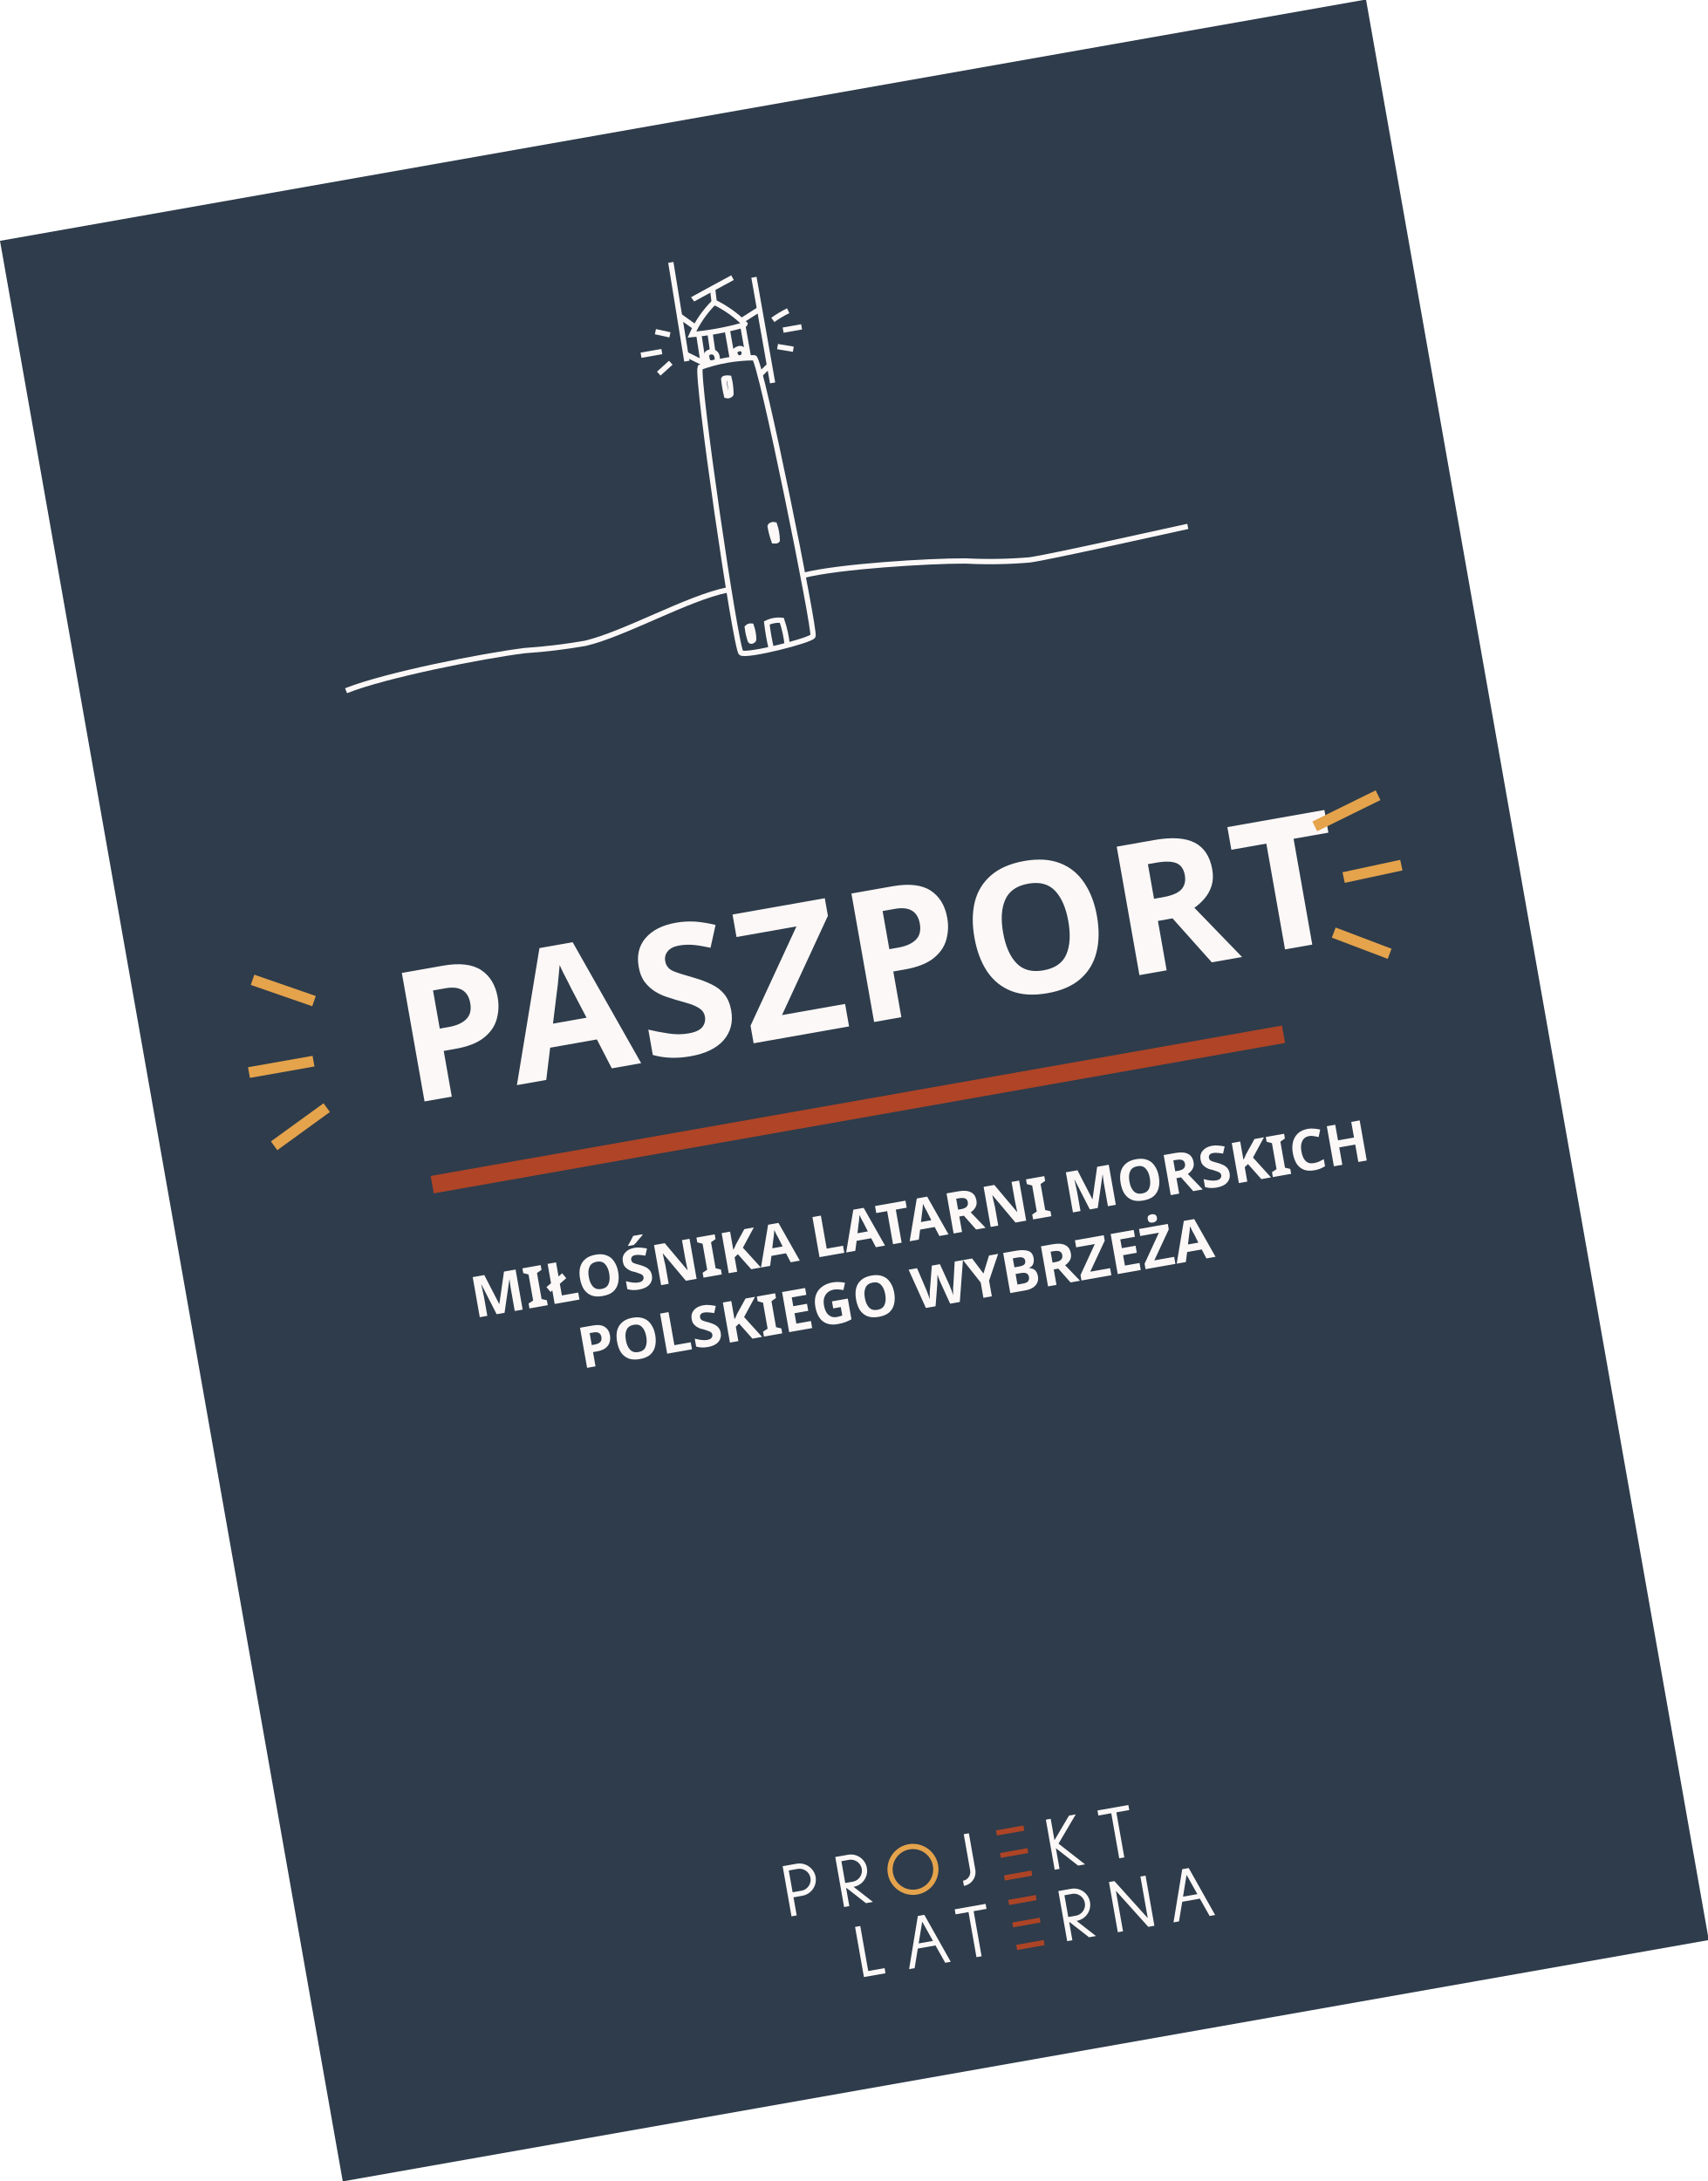
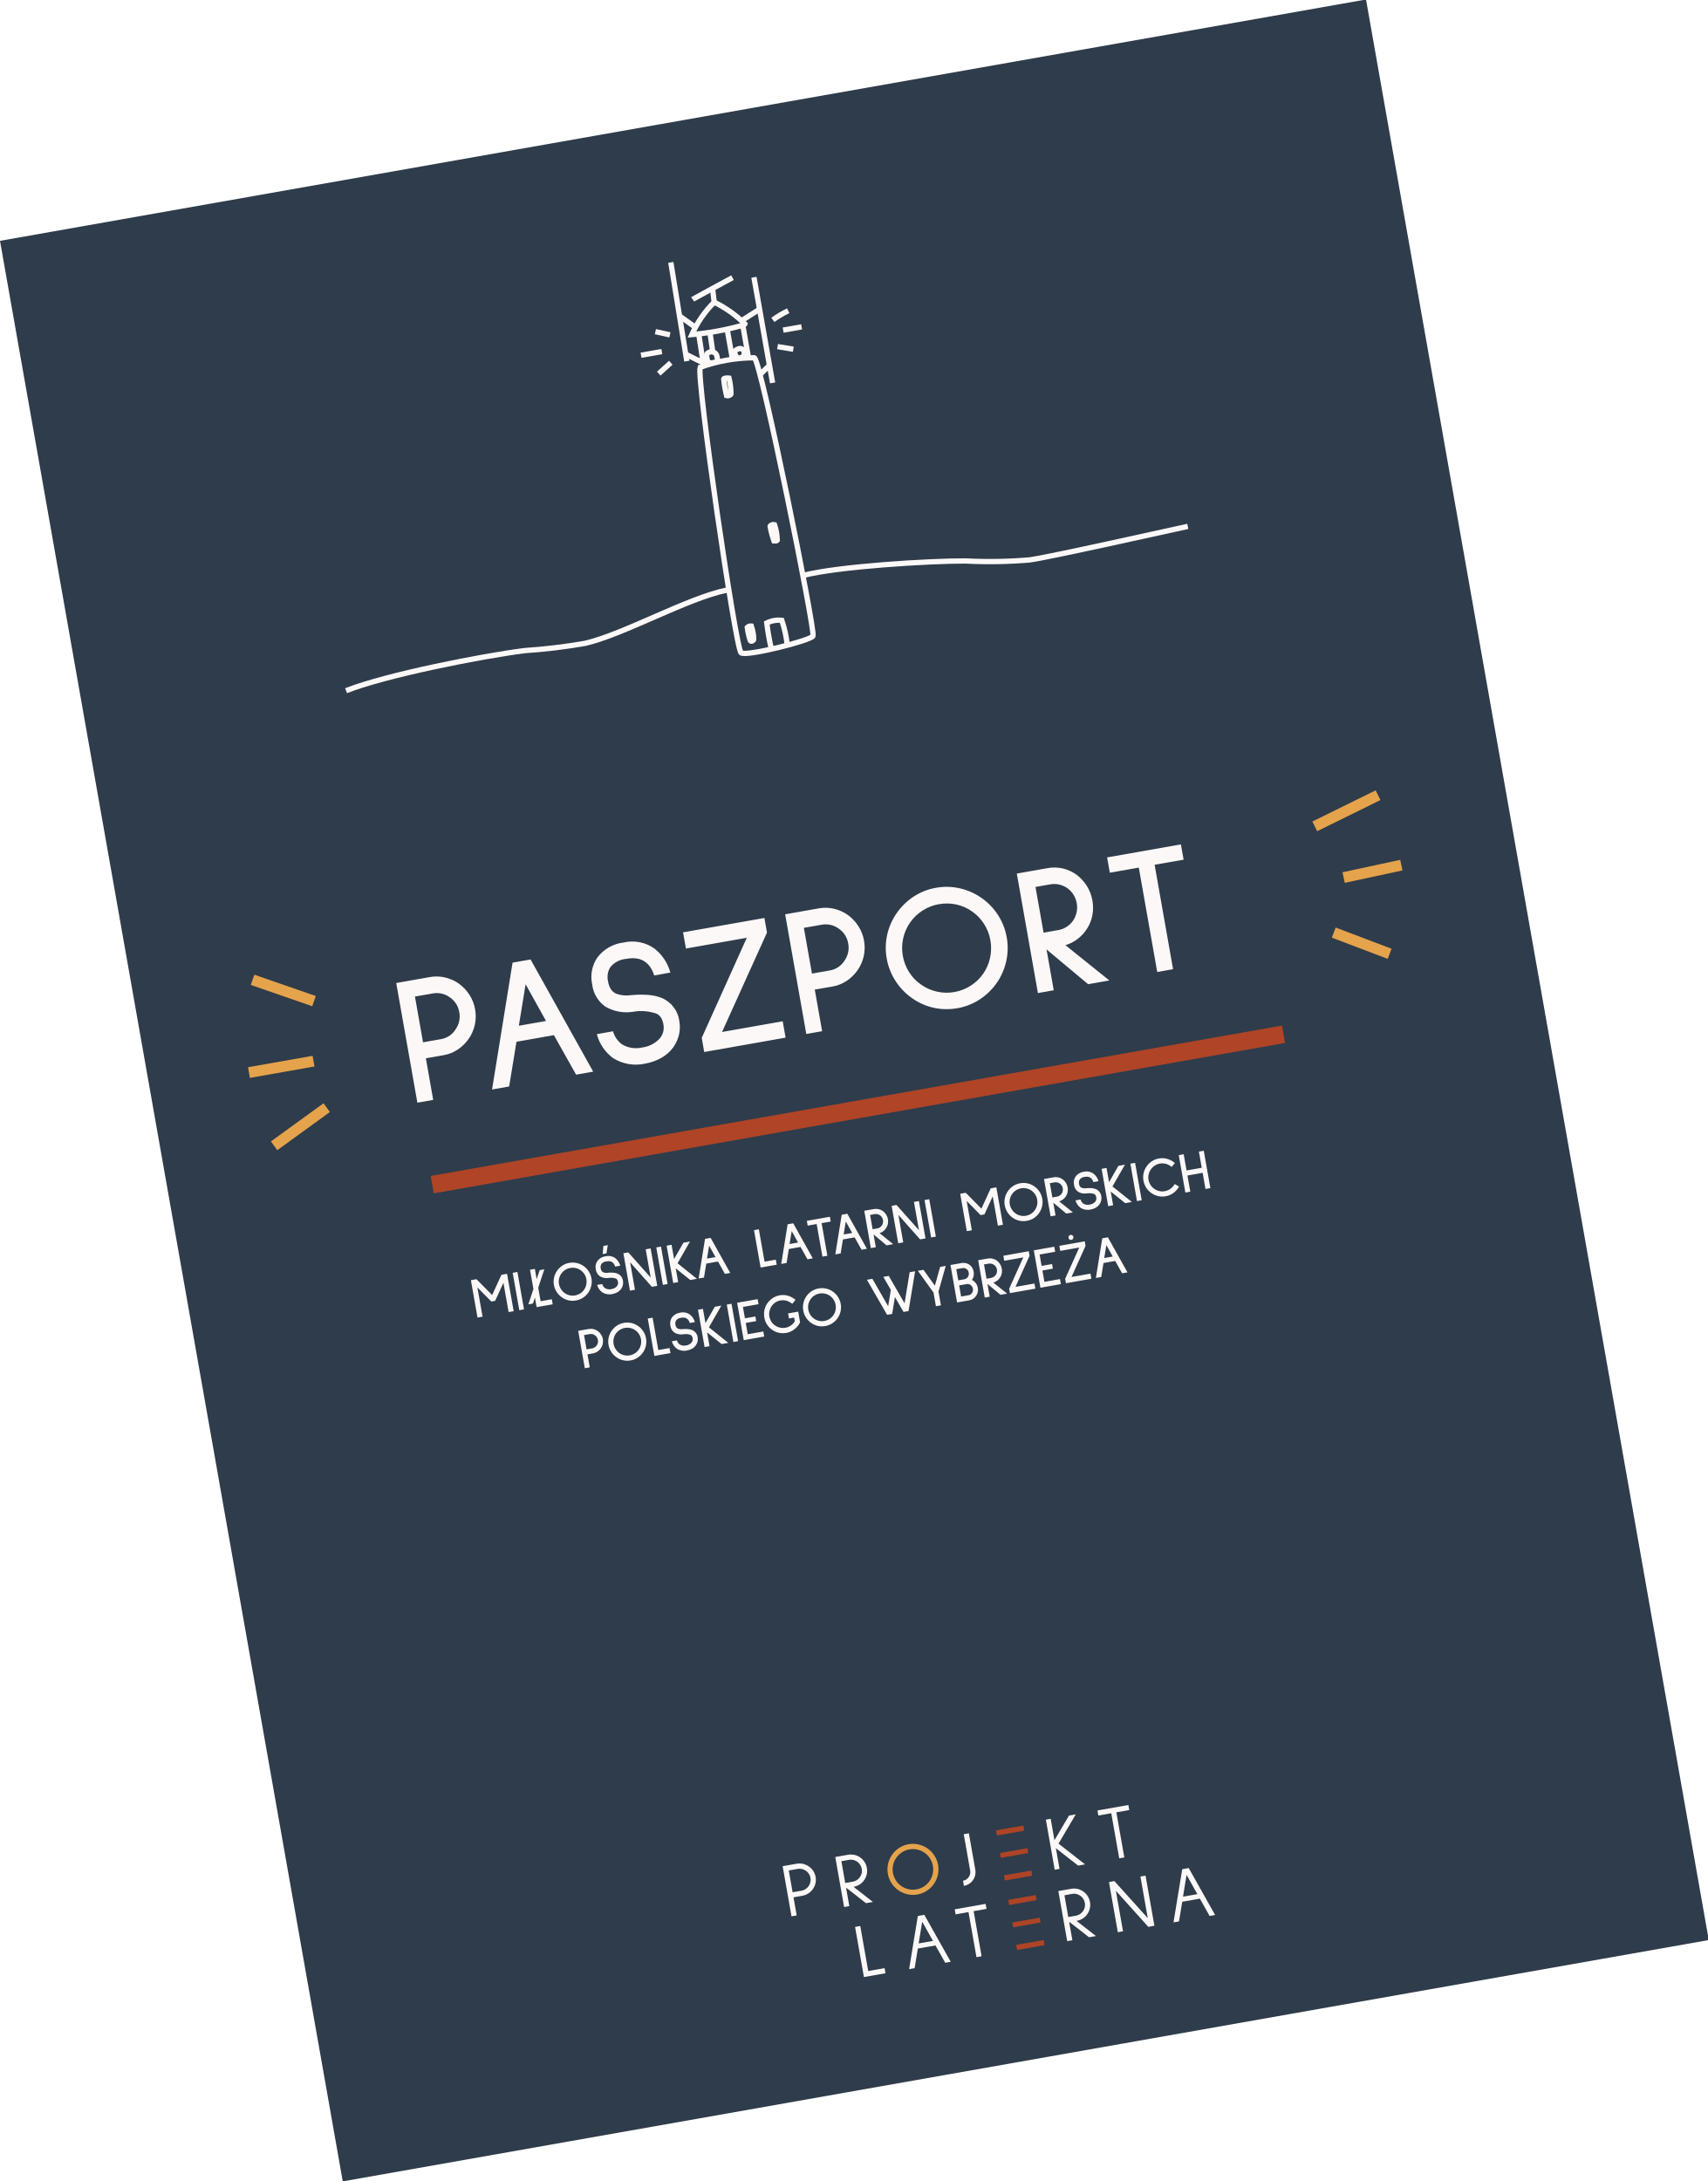
<svg xmlns="http://www.w3.org/2000/svg" width="149.552" height="190.971" viewBox="0 0 149.552 190.971">
-   <g id="Group_422" data-name="Group 422" transform="matrix(0.985, -0.174, 0.174, 0.985, 0, 21.088)">
+   <g id="paszport_glowna" data-name="paszport glowna" transform="matrix(0.985, -0.174, 0.174, 0.985, 0, 21.088)">
    <rect id="Rectangle_79" data-name="Rectangle 79" width="121.442" height="172.503" fill="#2e3c4b" />
    <g id="Group_250" data-name="Group 250" transform="translate(8.798 67.549)">
-       <text id="PASZPORT" transform="translate(13.26 13.104)" fill="#fcf8f7" font-size="16" font-family="SulphurPoint-Bold, Sulphur Point" font-weight="700" letter-spacing="0.025em">
-         <tspan x="0" y="0">PASZPORT</tspan>
-       </text>
-       <text id="MIŁOŚNIKA_LATARNI_MORSKICH_POLSKIEGO_WYBRZEŻA" data-name="MIŁOŚNIKA LATARNI MORSKICH POLSKIEGO WYBRZEŻA" transform="translate(48.549 32.544)" fill="#fcf8f7" font-size="5" font-family="SulphurPoint-Bold, Sulphur Point" font-weight="700">
-         <tspan x="-32.827" y="0">MIŁOŚNIKA LATARNI MORSKICH</tspan>
-         <tspan x="-24.347" y="6">POLSKIEGO WYBRZEŻA</tspan>
-       </text>
+       <path id="Path_2201" data-name="Path 2201" d="M2.208-3.7V0H.8V-10.64H3.792a3.294,3.294,0,0,1,1.3.264,3.446,3.446,0,0,1,1.1.744A3.609,3.609,0,0,1,6.936-8.5,3.431,3.431,0,0,1,7.2-7.168a3.431,3.431,0,0,1-.264,1.336A3.423,3.423,0,0,1,6.192-4.72a3.558,3.558,0,0,1-1.1.752,3.211,3.211,0,0,1-1.3.272Zm0-5.488V-5.12H3.792A1.865,1.865,0,0,0,5.2-5.728a1.96,1.96,0,0,0,.592-1.44A1.941,1.941,0,0,0,5.2-8.592a1.923,1.923,0,0,0-1.408-.592ZM14.912,0,13.6-3.744H10.272L8.96,0H7.44l3.7-10.624h1.6L16.432,0ZM11.936-8.56,10.72-5.088h2.416Zm11.216,1.2a2.467,2.467,0,0,0-.336-1.024,1.75,1.75,0,0,0-.712-.632,2.536,2.536,0,0,0-1.08-.2,2.023,2.023,0,0,0-1.52.464,1.625,1.625,0,0,0-.416,1.2,1.764,1.764,0,0,0,.128.728,1.1,1.1,0,0,0,.384.456,2.677,2.677,0,0,0,1.264.352,8.834,8.834,0,0,1,1.512.248,4.065,4.065,0,0,1,1.08.456,2.527,2.527,0,0,1,1.168,2.3,2.823,2.823,0,0,1-.24,1.152,3.2,3.2,0,0,1-.672.976A3.222,3.222,0,0,1,22.5-.144,4.411,4.411,0,0,1,21.056.1a3.758,3.758,0,0,1-2.7-.96,3.8,3.8,0,0,1-1.04-2.3l.032-.016h1.408a2.093,2.093,0,0,0,.576,1.264,2.38,2.38,0,0,0,1.68.576,2.526,2.526,0,0,0,1.6-.464,1.456,1.456,0,0,0,.592-1.2,1.748,1.748,0,0,0-.088-.584.987.987,0,0,0-.328-.44,4.053,4.053,0,0,0-2.032-.528,3.673,3.673,0,0,1-2.3-.88,2.788,2.788,0,0,1-.784-2.112,3.007,3.007,0,0,1,.848-2.224,3.374,3.374,0,0,1,2.5-.9A3.347,3.347,0,0,1,23.6-9.664a4.01,4.01,0,0,1,.992,2.3Zm3.152,6.1L31.712-9.2H26.3v-1.44h7.232v1.3L28.144-1.456h5.392V0H26.3ZM36.784-3.7V0H35.376V-10.64h2.992a3.294,3.294,0,0,1,1.3.264,3.446,3.446,0,0,1,1.1.744A3.609,3.609,0,0,1,41.512-8.5a3.431,3.431,0,0,1,.264,1.336,3.431,3.431,0,0,1-.264,1.336,3.423,3.423,0,0,1-.744,1.112,3.558,3.558,0,0,1-1.1.752,3.211,3.211,0,0,1-1.3.272Zm0-5.488V-5.12h1.584a1.865,1.865,0,0,0,1.408-.608,1.96,1.96,0,0,0,.592-1.44,1.941,1.941,0,0,0-.592-1.424,1.923,1.923,0,0,0-1.408-.592Zm12,9.264a5.239,5.239,0,0,1-2.056-.408,5.172,5.172,0,0,1-1.7-1.16,5.356,5.356,0,0,1-1.152-1.72,5.267,5.267,0,0,1-.416-2.072,5.239,5.239,0,0,1,.408-2.056,5.352,5.352,0,0,1,1.16-1.72,5.4,5.4,0,0,1,1.7-1.152,5.152,5.152,0,0,1,2.056-.416,5.209,5.209,0,0,1,2.064.416A5.379,5.379,0,0,1,52.56-9.056a5.379,5.379,0,0,1,1.152,1.712,5.209,5.209,0,0,1,.416,2.064,5.267,5.267,0,0,1-.416,2.072,5.356,5.356,0,0,1-1.152,1.72A5.379,5.379,0,0,1,50.848-.336,5.209,5.209,0,0,1,48.784.08Zm0-9.248a3.859,3.859,0,0,0-1.5.3,3.848,3.848,0,0,0-1.256.84,3.849,3.849,0,0,0-.84,1.256,3.859,3.859,0,0,0-.3,1.5,3.926,3.926,0,0,0,.3,1.528A3.855,3.855,0,0,0,46.032-2.5a3.849,3.849,0,0,0,1.256.84,3.859,3.859,0,0,0,1.5.3,3.859,3.859,0,0,0,1.5-.3,3.849,3.849,0,0,0,1.256-.84,3.855,3.855,0,0,0,.832-1.256,3.926,3.926,0,0,0,.3-1.528,3.859,3.859,0,0,0-.3-1.5,3.849,3.849,0,0,0-.84-1.256,3.848,3.848,0,0,0-1.256-.84A3.859,3.859,0,0,0,48.784-9.168ZM62.32,0H60.432L57.376-3.632V0H55.968V-10.624H58.7a3.315,3.315,0,0,1,1.32.264,3.289,3.289,0,0,1,1.08.744,3.634,3.634,0,0,1,.72,1.128,3.525,3.525,0,0,1,.256,1.336,3.542,3.542,0,0,1-.224,1.264,3.336,3.336,0,0,1-.64,1.056,3.489,3.489,0,0,1-.976.76,3.2,3.2,0,0,1-1.168.36ZM57.376-9.184V-5.12H58.7a1.906,1.906,0,0,0,.768-.16,2.052,2.052,0,0,0,.64-.432,2.133,2.133,0,0,0,.424-.656,2.033,2.033,0,0,0,.152-.784,2.06,2.06,0,0,0-.576-1.44,2.052,2.052,0,0,0-.64-.432,1.906,1.906,0,0,0-.768-.16Zm10.608-.1V0H66.576V-9.28H64v-1.36h6.56v1.36Z" transform="translate(13.26 13.104)" fill="#fcf8f7" />
+       <path id="Path_2200" data-name="Path 2200" d="M-29.812,0V-2.605l-.99,1.43h-.34l-.985-1.43V0h-.45V-3.325h.495l1.11,1.605,1.11-1.605h.5V0Zm.95,0V-3.325h.42V0Zm2.97-.45V0h-1.43V-.85l-.26.485h-.41l.67-1.245V-3.325h.43v.915l.4-.735h.41l-.805,1.495v1.2Zm2.065.475A1.637,1.637,0,0,1-24.47-.1,1.616,1.616,0,0,1-25-.465,1.674,1.674,0,0,1-25.362-1a1.646,1.646,0,0,1-.13-.648,1.637,1.637,0,0,1,.127-.642A1.672,1.672,0,0,1-25-2.83a1.689,1.689,0,0,1,.532-.36,1.61,1.61,0,0,1,.642-.13,1.628,1.628,0,0,1,.645.13,1.681,1.681,0,0,1,.535.36,1.681,1.681,0,0,1,.36.535,1.628,1.628,0,0,1,.13.645,1.646,1.646,0,0,1-.13.648,1.674,1.674,0,0,1-.36.537,1.681,1.681,0,0,1-.535.36A1.628,1.628,0,0,1-23.827.025Zm0-2.89a1.206,1.206,0,0,0-.467.092,1.2,1.2,0,0,0-.393.263,1.2,1.2,0,0,0-.262.392,1.206,1.206,0,0,0-.093.467,1.227,1.227,0,0,0,.1.478,1.2,1.2,0,0,0,.26.392,1.2,1.2,0,0,0,.393.263,1.206,1.206,0,0,0,.467.092,1.206,1.206,0,0,0,.468-.092,1.2,1.2,0,0,0,.392-.263,1.2,1.2,0,0,0,.26-.392,1.227,1.227,0,0,0,.095-.478,1.206,1.206,0,0,0-.092-.467,1.2,1.2,0,0,0-.263-.392,1.2,1.2,0,0,0-.392-.263A1.206,1.206,0,0,0-23.827-2.865Zm3.895.565a.771.771,0,0,0-.1-.32.547.547,0,0,0-.222-.2A.792.792,0,0,0-20.6-2.88a.632.632,0,0,0-.475.145.508.508,0,0,0-.13.375.551.551,0,0,0,.04.228.343.343,0,0,0,.12.142.837.837,0,0,0,.395.11,2.76,2.76,0,0,1,.472.077,1.27,1.27,0,0,1,.337.143.79.79,0,0,1,.365.72.882.882,0,0,1-.075.36,1,1,0,0,1-.21.3,1.007,1.007,0,0,1-.378.23,1.378,1.378,0,0,1-.453.075,1.174,1.174,0,0,1-.845-.3,1.187,1.187,0,0,1-.325-.72l.01,0h.44a.654.654,0,0,0,.18.4.744.744,0,0,0,.525.18.789.789,0,0,0,.5-.145.455.455,0,0,0,.185-.375.546.546,0,0,0-.028-.183.309.309,0,0,0-.1-.138,1.266,1.266,0,0,0-.635-.165A1.148,1.148,0,0,1-21.4-1.7a.871.871,0,0,1-.245-.66.94.94,0,0,1,.265-.695,1.054,1.054,0,0,1,.78-.28,1.046,1.046,0,0,1,.81.315,1.253,1.253,0,0,1,.31.72Zm-.55-1.27h-.335l.185-.69h.39ZM-17.077,0l-1.5-2.44V0h-.445V-3.325h.435l1.55,2.51v-2.51h.44V0Zm.98,0V-3.325h.42V0Zm2.435,0-1.075-1.225V0h-.44V-3.32h.44v1.265l1.055-1.265h.58l-1.4,1.685L-13.067,0Zm3.08,0-.41-1.17h-1.04L-12.443,0h-.475l1.155-3.32h.5L-10.108,0Zm-.93-2.675-.38,1.085h.755ZM-7.407,0V-3.325h.43V-.45h1V0Zm4.165,0-.41-1.17h-1.04L-5.1,0h-.475l1.155-3.32h.5L-2.768,0Zm-.93-2.675-.38,1.085H-3.8Zm2.7-.225V0h-.44V-2.9h-.8v-.425h2.05V-2.9ZM1.568,0l-.41-1.17H.118L-.292,0H-.767L.388-3.32h.5L2.043,0ZM.638-2.675.258-1.59h.755ZM4.378,0h-.59L2.833-1.135V0h-.44V-3.32h.855a1.036,1.036,0,0,1,.412.082A1.028,1.028,0,0,1,4-3.005a1.136,1.136,0,0,1,.225.353,1.1,1.1,0,0,1,.08.418,1.107,1.107,0,0,1-.07.395,1.042,1.042,0,0,1-.2.33,1.09,1.09,0,0,1-.3.237,1,1,0,0,1-.365.113ZM2.833-2.87V-1.6h.415a.6.6,0,0,0,.24-.05.641.641,0,0,0,.2-.135A.667.667,0,0,0,3.82-1.99a.635.635,0,0,0,.047-.245.644.644,0,0,0-.18-.45.641.641,0,0,0-.2-.135.6.6,0,0,0-.24-.05ZM6.772,0l-1.5-2.44V0H4.827V-3.325h.435l1.55,2.51v-2.51h.44V0Zm.98,0V-3.325h.42V0Zm5.935,0V-2.605l-.99,1.43h-.34l-.985-1.43V0h-.45V-3.325h.495l1.11,1.605,1.11-1.605h.5V0Zm2.565.025A1.637,1.637,0,0,1,15.61-.1a1.616,1.616,0,0,1-.533-.362A1.674,1.674,0,0,1,14.718-1a1.646,1.646,0,0,1-.13-.648,1.637,1.637,0,0,1,.128-.642,1.672,1.672,0,0,1,.362-.537,1.689,1.689,0,0,1,.533-.36,1.61,1.61,0,0,1,.642-.13,1.628,1.628,0,0,1,.645.13,1.681,1.681,0,0,1,.535.36,1.681,1.681,0,0,1,.36.535,1.628,1.628,0,0,1,.13.645,1.646,1.646,0,0,1-.13.648,1.674,1.674,0,0,1-.36.537A1.681,1.681,0,0,1,16.9-.1,1.628,1.628,0,0,1,16.253.025Zm0-2.89a1.206,1.206,0,0,0-.467.092,1.2,1.2,0,0,0-.392.263,1.2,1.2,0,0,0-.262.392,1.206,1.206,0,0,0-.093.467,1.227,1.227,0,0,0,.1.478,1.2,1.2,0,0,0,.26.392,1.2,1.2,0,0,0,.392.263,1.206,1.206,0,0,0,.467.092,1.206,1.206,0,0,0,.468-.092,1.2,1.2,0,0,0,.392-.263,1.2,1.2,0,0,0,.26-.392,1.227,1.227,0,0,0,.095-.478,1.206,1.206,0,0,0-.093-.467,1.2,1.2,0,0,0-.262-.392,1.2,1.2,0,0,0-.392-.263A1.206,1.206,0,0,0,16.253-2.865ZM20.358,0h-.59l-.955-1.135V0h-.44V-3.32h.855a1.036,1.036,0,0,1,.413.082,1.028,1.028,0,0,1,.337.232,1.136,1.136,0,0,1,.225.353,1.1,1.1,0,0,1,.08.418,1.107,1.107,0,0,1-.07.395,1.042,1.042,0,0,1-.2.33,1.09,1.09,0,0,1-.305.237,1,1,0,0,1-.365.113ZM18.813-2.87V-1.6h.415a.6.6,0,0,0,.24-.05.641.641,0,0,0,.2-.135A.667.667,0,0,0,19.8-1.99a.635.635,0,0,0,.048-.245.644.644,0,0,0-.18-.45.641.641,0,0,0-.2-.135.6.6,0,0,0-.24-.05Zm3.77.57a.771.771,0,0,0-.1-.32.547.547,0,0,0-.222-.2.792.792,0,0,0-.337-.062.632.632,0,0,0-.475.145.508.508,0,0,0-.13.375.551.551,0,0,0,.04.228.343.343,0,0,0,.12.142.837.837,0,0,0,.395.11,2.76,2.76,0,0,1,.472.077,1.27,1.27,0,0,1,.337.143.79.79,0,0,1,.365.72.882.882,0,0,1-.075.36,1,1,0,0,1-.21.3,1.007,1.007,0,0,1-.378.23,1.378,1.378,0,0,1-.453.075,1.174,1.174,0,0,1-.845-.3,1.187,1.187,0,0,1-.325-.72l.01,0h.44a.654.654,0,0,0,.18.4.744.744,0,0,0,.525.18.789.789,0,0,0,.5-.145A.455.455,0,0,0,22.6-.94a.546.546,0,0,0-.028-.183.309.309,0,0,0-.1-.138,1.266,1.266,0,0,0-.635-.165,1.148,1.148,0,0,1-.72-.275.871.871,0,0,1-.245-.66.94.94,0,0,1,.265-.695,1.054,1.054,0,0,1,.78-.28,1.046,1.046,0,0,1,.81.315,1.253,1.253,0,0,1,.31.72ZM25.007,0,23.933-1.225V0h-.44V-3.32h.44v1.265L24.988-3.32h.58L24.163-1.635,25.6,0Zm1.045,0V-3.325h.42V0Zm2.54.02a1.628,1.628,0,0,1-.645-.13,1.642,1.642,0,0,1-.535-.365,1.681,1.681,0,0,1-.36-.535,1.64,1.64,0,0,1-.13-.65,1.668,1.668,0,0,1,.127-.65,1.665,1.665,0,0,1,.363-.54,1.681,1.681,0,0,1,.535-.36,1.628,1.628,0,0,1,.645-.13,1.627,1.627,0,0,1,.71.16,1.794,1.794,0,0,1,.6.475l-.34.29a1.249,1.249,0,0,0-.97-.47,1.178,1.178,0,0,0-.468.1,1.237,1.237,0,0,0-.392.265,1.237,1.237,0,0,0-.265.393,1.191,1.191,0,0,0-.1.472,1.191,1.191,0,0,0,.1.472,1.237,1.237,0,0,0,.265.393,1.237,1.237,0,0,0,.392.265,1.178,1.178,0,0,0,.468.095,1.249,1.249,0,0,0,.97-.47l.34.29a1.853,1.853,0,0,1-.6.475A1.611,1.611,0,0,1,28.593.02ZM32.143,0V-1.435h-1.35V0h-.44V-3.325h.44v1.44h1.35v-1.44h.435V0Zm-55.8,4.845V6h-.44V2.675h.935a1.029,1.029,0,0,1,.405.082,1.077,1.077,0,0,1,.345.233,1.128,1.128,0,0,1,.233.353,1.072,1.072,0,0,1,.083.417,1.072,1.072,0,0,1-.083.417,1.07,1.07,0,0,1-.233.348,1.112,1.112,0,0,1-.345.235,1,1,0,0,1-.405.085Zm0-1.715V4.4h.495a.583.583,0,0,0,.44-.19.613.613,0,0,0,.185-.45.607.607,0,0,0-.185-.445.6.6,0,0,0-.44-.185Zm3.625,2.895a1.637,1.637,0,0,1-.642-.128,1.616,1.616,0,0,1-.532-.363A1.674,1.674,0,0,1-21.567,5a1.646,1.646,0,0,1-.13-.648,1.637,1.637,0,0,1,.127-.642,1.672,1.672,0,0,1,.363-.537,1.689,1.689,0,0,1,.532-.36,1.61,1.61,0,0,1,.642-.13,1.628,1.628,0,0,1,.645.13,1.681,1.681,0,0,1,.535.36,1.681,1.681,0,0,1,.36.535,1.628,1.628,0,0,1,.13.645,1.646,1.646,0,0,1-.13.648,1.674,1.674,0,0,1-.36.537,1.681,1.681,0,0,1-.535.36A1.628,1.628,0,0,1-20.032,6.025Zm0-2.89a1.206,1.206,0,0,0-.468.092,1.2,1.2,0,0,0-.392.263,1.2,1.2,0,0,0-.262.392,1.206,1.206,0,0,0-.093.467,1.227,1.227,0,0,0,.1.477,1.2,1.2,0,0,0,.26.392,1.2,1.2,0,0,0,.392.263,1.206,1.206,0,0,0,.468.092,1.206,1.206,0,0,0,.468-.092,1.2,1.2,0,0,0,.392-.263,1.2,1.2,0,0,0,.26-.392,1.227,1.227,0,0,0,.095-.477,1.206,1.206,0,0,0-.093-.467,1.2,1.2,0,0,0-.262-.392,1.2,1.2,0,0,0-.392-.263A1.206,1.206,0,0,0-20.032,3.135ZM-17.913,6V2.675h.43V5.55h1V6Zm3.555-2.3a.771.771,0,0,0-.1-.32.547.547,0,0,0-.222-.2.792.792,0,0,0-.337-.062.632.632,0,0,0-.475.145.508.508,0,0,0-.13.375.551.551,0,0,0,.04.228.343.343,0,0,0,.12.143.837.837,0,0,0,.395.11A2.76,2.76,0,0,1-14.6,4.2a1.27,1.27,0,0,1,.337.142.79.79,0,0,1,.365.72.882.882,0,0,1-.075.36,1,1,0,0,1-.21.3,1.007,1.007,0,0,1-.377.23,1.378,1.378,0,0,1-.453.075,1.174,1.174,0,0,1-.845-.3,1.187,1.187,0,0,1-.325-.72l.01-.005h.44a.654.654,0,0,0,.18.395.744.744,0,0,0,.525.18.789.789,0,0,0,.5-.145.455.455,0,0,0,.185-.375.546.546,0,0,0-.028-.182.309.309,0,0,0-.1-.138,1.266,1.266,0,0,0-.635-.165,1.148,1.148,0,0,1-.72-.275.871.871,0,0,1-.245-.66.94.94,0,0,1,.265-.695,1.054,1.054,0,0,1,.78-.28,1.046,1.046,0,0,1,.81.315,1.253,1.253,0,0,1,.31.72ZM-11.933,6l-1.075-1.225V6h-.44V2.68h.44V3.945l1.055-1.265h.58l-1.4,1.685L-11.337,6Zm1.045,0V2.675h.42V6Zm.92,0V2.675h1.82v.45H-9.532v1.01h.93v.41h-.93V5.55h1.385V6Zm4.785-.32a1.749,1.749,0,0,1-.23.145,1.621,1.621,0,0,1-.775.2,1.6,1.6,0,0,1-.49-.075,1.569,1.569,0,0,1-.565-.3,1.673,1.673,0,0,1-.415-.51,1.559,1.559,0,0,1-.19-.765,1.512,1.512,0,0,1,.01-.2A1.7,1.7,0,0,1-7.7,3.648,1.583,1.583,0,0,1-7.4,3.21a1.722,1.722,0,0,1,.412-.32,1.633,1.633,0,0,1,.5-.18,1.577,1.577,0,0,1,.31-.03,1.593,1.593,0,0,1,.79.21,2.028,2.028,0,0,1,.5.425l-.345.29a1.5,1.5,0,0,0-.515-.385A1.279,1.279,0,0,0-6.2,3.135a1.182,1.182,0,0,0-.56.14,1.181,1.181,0,0,0-.51.54,1.143,1.143,0,0,0-.13.535,1.177,1.177,0,0,0,.045.32,1.128,1.128,0,0,0,.43.645,1.187,1.187,0,0,0,.345.185,1.2,1.2,0,0,0,.39.065,1.171,1.171,0,0,0,.5-.108,1.3,1.3,0,0,0,.412-.3V4.82h-.46V4.37h.9v.95A1.55,1.55,0,0,1-5.183,5.68Zm2.46.345A1.637,1.637,0,0,1-3.365,5.9,1.616,1.616,0,0,1-3.9,5.535,1.674,1.674,0,0,1-4.257,5a1.646,1.646,0,0,1-.13-.648,1.637,1.637,0,0,1,.128-.642A1.672,1.672,0,0,1-3.9,3.17a1.689,1.689,0,0,1,.532-.36,1.61,1.61,0,0,1,.643-.13,1.628,1.628,0,0,1,.645.13,1.681,1.681,0,0,1,.535.36,1.681,1.681,0,0,1,.36.535,1.628,1.628,0,0,1,.13.645A1.646,1.646,0,0,1-1.182,5a1.674,1.674,0,0,1-.36.537,1.681,1.681,0,0,1-.535.36A1.628,1.628,0,0,1-2.722,6.025Zm0-2.89a1.206,1.206,0,0,0-.467.092,1.2,1.2,0,0,0-.392.263,1.2,1.2,0,0,0-.263.392,1.206,1.206,0,0,0-.092.467,1.227,1.227,0,0,0,.095.477,1.2,1.2,0,0,0,.26.392,1.2,1.2,0,0,0,.392.263,1.206,1.206,0,0,0,.467.092,1.206,1.206,0,0,0,.467-.092,1.2,1.2,0,0,0,.393-.263,1.2,1.2,0,0,0,.26-.392,1.227,1.227,0,0,0,.095-.477A1.206,1.206,0,0,0-1.6,3.882a1.2,1.2,0,0,0-.263-.392,1.2,1.2,0,0,0-.393-.263A1.206,1.206,0,0,0-2.722,3.135ZM4.683,6H4.238L3.723,4.585,3.228,6h-.45L1.573,2.67h.485L3,5.275l.48-1.365-.45-1.24h.485l.44,1.22.505,1.385.91-2.605h.485Zm2.88-1.225V6H7.117V4.785L6.1,2.675H6.6l.74,1.54.74-1.54h.5ZM9.973,2.67a.975.975,0,0,1,.49.13.853.853,0,0,1,.323.335.99.99,0,0,1,.112.475.939.939,0,0,1-.073.367,1.044,1.044,0,0,1-.2.307.962.962,0,0,1,.283.335.95.95,0,0,1,.1.44.919.919,0,0,1-.125.47.956.956,0,0,1-.335.342A.879.879,0,0,1,10.088,6H9V2.67Zm-.535.45v.99h.535a.461.461,0,0,0,.345-.145.492.492,0,0,0,.14-.355.479.479,0,0,0-.137-.35.467.467,0,0,0-.347-.14Zm0,1.44v.99h.65a.465.465,0,0,0,.345-.143.477.477,0,0,0,.14-.347.492.492,0,0,0-.14-.355.461.461,0,0,0-.345-.145ZM13.448,6h-.59L11.9,4.865V6h-.44V2.68h.855a1.03,1.03,0,0,1,.75.315,1.136,1.136,0,0,1,.225.353,1.139,1.139,0,0,1,.01.812,1.042,1.042,0,0,1-.2.33,1.09,1.09,0,0,1-.305.238,1,1,0,0,1-.365.113ZM11.9,3.13V4.4h.415a.6.6,0,0,0,.24-.05.641.641,0,0,0,.2-.135.667.667,0,0,0,.132-.2.635.635,0,0,0,.048-.245.621.621,0,0,0-.38-.585.6.6,0,0,0-.24-.05Zm1.8,2.475,1.69-2.48H13.7v-.45h2.26v.4L14.273,5.545h1.685V6H13.7ZM16.408,6V2.675h1.82v.45H16.843v1.01h.93v.41h-.93V5.55h1.385V6Zm2.27-.395,1.69-2.48h-1.69v-.45h2.26v.4L19.253,5.545h1.685V6h-2.26Zm1.13-3.26a.214.214,0,0,1-.22-.22.216.216,0,0,1,.063-.155.209.209,0,0,1,.157-.065.222.222,0,0,1,.22.22.209.209,0,0,1-.065.158A.216.216,0,0,1,19.808,2.345ZM23.673,6l-.41-1.17h-1.04L21.813,6h-.475l1.155-3.32h.5L24.148,6Zm-.93-2.675-.38,1.085h.755Z" transform="translate(48.549 32.544)" fill="#fcf8f7" />
      <g id="Group_249" data-name="Group 249">
        <line id="Line_944" data-name="Line 944" y1="1.722" x2="5.931" transform="translate(95.635 1.227)" fill="none" stroke="#e5a34c" stroke-miterlimit="10" stroke-width="0.948" />
        <line id="Line_945" data-name="Line 945" y1="0.191" x2="5.166" transform="translate(97.344 7.61)" fill="none" stroke="#e5a34c" stroke-miterlimit="10" stroke-width="0.948" />
        <line id="Line_946" data-name="Line 946" x2="4.496" y2="2.679" transform="translate(95.653 12.396)" fill="none" stroke="#e5a34c" stroke-miterlimit="10" stroke-width="0.948" />
        <line id="Line_947" data-name="Line 947" x1="4.975" y1="2.774" transform="translate(1.722)" fill="none" stroke="#e5a34c" stroke-miterlimit="10" stroke-width="0.948" />
        <line id="Line_948" data-name="Line 948" x1="5.74" transform="translate(0 7.941)" fill="none" stroke="#e5a34c" stroke-miterlimit="10" stroke-width="0.948" />
        <line id="Line_949" data-name="Line 949" x1="5.118" y2="2.487" transform="translate(1.052 12.15)" fill="none" stroke="#e5a34c" stroke-miterlimit="10" stroke-width="0.948" />
      </g>
      <path id="Path_1842" data-name="Path 1842" d="M122.7,180.6H47.015v-1.548H122.7Z" transform="translate(-32.924 -159.431)" fill="#af4427" />
    </g>
    <g id="Group_253" data-name="Group 253" transform="translate(42.723 152.023)">
      <g id="Group_251" data-name="Group 251">
        <path id="Path_1843" data-name="Path 1843" d="M89.72,312.478a1.47,1.47,0,0,1,.523.523,1.4,1.4,0,0,1,0,1.421,1.434,1.434,0,0,1-.523.519,1.4,1.4,0,0,1-.718.191h-.784v1.609h-.462v-4.458H89A1.384,1.384,0,0,1,89.72,312.478Zm-.231,2.075a.968.968,0,0,0,.355-.355.948.948,0,0,0,.13-.486.932.932,0,0,0-.13-.483.977.977,0,0,0-.355-.352.946.946,0,0,0-.486-.131h-.784v1.937H89A.95.95,0,0,0,89.489,314.553Z" transform="translate(-87.756 -312.274)" fill="#fcf8f7" />
        <path id="Path_1844" data-name="Path 1844" d="M98.483,315.147l1.441,1.6h-.617l-1.441-1.6h-.04v1.6h-.463V312.3H98.5a1.381,1.381,0,0,1,.714.191,1.423,1.423,0,0,1,.516.519,1.4,1.4,0,0,1,.191.717,1.382,1.382,0,0,1-.191.714,1.425,1.425,0,0,1-.516.516,1.381,1.381,0,0,1-.714.191Zm-.657-2.393v1.937H98.5a.931.931,0,0,0,.482-.13.984.984,0,0,0,.352-.352.932.932,0,0,0,.131-.483.95.95,0,0,0-.131-.486.973.973,0,0,0-.352-.355.927.927,0,0,0-.482-.131Z" transform="translate(-92.686 -312.281)" fill="#fcf8f7" />
        <path id="Path_1845" data-name="Path 1845" d="M107.254,316.495a2.276,2.276,0,0,1-.811-.811,2.233,2.233,0,0,1,0-2.242,2.259,2.259,0,0,1,.814-.814,2.22,2.22,0,0,1,2.236,0,2.241,2.241,0,0,1,.818.818,2.224,2.224,0,0,1,0,2.236,2.26,2.26,0,0,1-.814.815,2.236,2.236,0,0,1-2.242,0Zm2.011-.392a1.758,1.758,0,0,0,.647-.647,1.788,1.788,0,0,0,0-1.783,1.777,1.777,0,0,0-3.076,0,1.779,1.779,0,0,0,2.43,2.43Z" transform="translate(-97.19 -312.295)" fill="#e5a34c" />
        <path id="Path_1846" data-name="Path 1846" d="M119.785,316.058a.742.742,0,0,0,.228-.543v-3.231h.456v3.231a1.2,1.2,0,0,1-.165.616,1.219,1.219,0,0,1-.445.446,1.2,1.2,0,0,1-.617.164v-.456A.741.741,0,0,0,119.785,316.058Z" transform="translate(-103.913 -312.274)" fill="#fcf8f7" />
        <path id="Path_1847" data-name="Path 1847" d="M136.251,314.891v1.837h-.429v-4.451h.429v1.9l1.629-1.9h.6l-1.931,2.259,1.971,2.192h-.616Z" transform="translate(-112.421 -312.27)" fill="#fcf8f7" />
        <path id="Path_1848" data-name="Path 1848" d="M148,312.712h-1.147v4.009H146.4v-4.009h-1.147v-.449H148Z" transform="translate(-117.263 -312.263)" fill="#fcf8f7" />
      </g>
      <g id="Group_252" data-name="Group 252" transform="translate(5.319 6.346)">
        <path id="Path_1849" data-name="Path 1849" d="M100.6,329.3v.456H98.682V325.3h.462v4Z" transform="translate(-98.682 -325.298)" fill="#fcf8f7" />
        <path id="Path_1850" data-name="Path 1850" d="M109.569,328.134H108l-.577,1.642h-.489l1.562-4.451h.576l1.562,4.451h-.489Zm-.148-.429-.637-1.823-.637,1.823Z" transform="translate(-102.917 -325.312)" fill="#fcf8f7" />
        <path id="Path_1851" data-name="Path 1851" d="M119.626,325.747H118.48v4.009h-.456v-4.009h-1.146V325.3h2.748Z" transform="translate(-108.019 -325.298)" fill="#fcf8f7" />
        <path id="Path_1852" data-name="Path 1852" d="M136.917,328.161l1.441,1.6h-.616l-1.442-1.6h-.04v1.6H135.8v-4.451h1.139a1.383,1.383,0,0,1,.714.191,1.423,1.423,0,0,1,.516.519,1.4,1.4,0,0,1,.191.717,1.382,1.382,0,0,1-.191.714,1.432,1.432,0,0,1-.516.516,1.383,1.383,0,0,1-.714.191Zm-.657-2.393V327.7h.677a.933.933,0,0,0,.483-.13.983.983,0,0,0,.352-.352.937.937,0,0,0,.13-.483.954.954,0,0,0-.13-.486.978.978,0,0,0-.352-.355.933.933,0,0,0-.483-.13Z" transform="translate(-117.728 -325.305)" fill="#fcf8f7" />
        <path id="Path_1853" data-name="Path 1853" d="M148.3,325.3v4.458h-.543l-2.246-3.6v3.6h-.463V325.3h.483l2.313,3.7v-3.7Z" transform="translate(-122.476 -325.298)" fill="#fcf8f7" />
        <path id="Path_1854" data-name="Path 1854" d="M157.85,328.121h-1.569l-.576,1.642h-.489l1.562-4.451h.576l1.562,4.451h-.489Zm-.148-.429-.637-1.824-.637,1.824Z" transform="translate(-127.693 -325.305)" fill="#fcf8f7" />
      </g>
      <path id="Path_1855" data-name="Path 1855" d="M126.655,312.614h2.44v.456h-2.44Zm0,4h2.44v.456h-2.44Zm0-1.555v-.432l.456,0,1.984,0v.429l-1.984,0Z" transform="translate(-107.717 -312.443)" fill="#ae4426" />
      <path id="Path_1856" data-name="Path 1856" d="M126.655,325.3h2.44v.456h-2.44Zm0,4h2.44v.456h-2.44Zm0-1.555v-.432l.456,0,1.984,0v.429l-1.984,0Z" transform="translate(-107.717 -318.952)" fill="#ae4426" />
    </g>
    <g id="Group_255" data-name="Group 255" transform="translate(22.984 12.074)">
      <path id="Path_1857" data-name="Path 1857" d="M131.77,84.326c3.147-.248,11.1.663,14.21,1.224a41.327,41.327,0,0,0,5.543.887c1.724.074,12.426-.423,14.151-.481" transform="translate(-90.603 -55.325)" fill="none" stroke="#fcf8f7" stroke-miterlimit="10" stroke-width="0.464" />
      <path id="Path_1858" data-name="Path 1858" d="M81.608,84.575c-3.541.084-9.527,2.239-13.064,2.434a50.88,50.88,0,0,1-5.328-.295c-3.725-.186-12.354-.017-16.006.738" transform="translate(-47.21 -55.474)" fill="none" stroke="#fcf8f7" stroke-miterlimit="10" stroke-width="0.464" />
      <g id="Group_254" data-name="Group 254" transform="translate(30.539)">
        <path id="Path_1859" data-name="Path 1859" d="M119.042,44.079a14.017,14.017,0,0,1,4.813,0c.528.295,1.115,24.534.822,24.886s-6.046.763-6.456.352S118.536,44.969,119.042,44.079Z" transform="translate(-114.127 -34.587)" fill="none" stroke="#fcf8f7" stroke-miterlimit="10" stroke-width="0.464" />
        <path id="Path_1860" data-name="Path 1860" d="M125.217,93.784a9.719,9.719,0,0,0-.09-2.236,2.422,2.422,0,0,0-1.335,0,20.511,20.511,0,0,0,0,2.329" transform="translate(-117.028 -59.004)" fill="none" stroke="#fcf8f7" stroke-miterlimit="10" stroke-width="0.464" />
        <path id="Path_1861" data-name="Path 1861" d="M120.224,91.748a.428.428,0,0,1,.367-.059,3.681,3.681,0,0,1,0,1.2c-.029.088-.248.167-.308.058A6.022,6.022,0,0,1,120.224,91.748Z" transform="translate(-115.207 -59.116)" fill="none" stroke="#fcf8f7" stroke-miterlimit="10" stroke-width="0.464" />
        <path id="Path_1862" data-name="Path 1862" d="M127.45,74.518c.044-.1.323-.117.4-.074a4.433,4.433,0,0,1,0,1.394c-.073.073-.22.015-.293,0A8.119,8.119,0,0,1,127.45,74.518Z" transform="translate(-118.925 -50.264)" fill="none" stroke="#fcf8f7" stroke-miterlimit="10" stroke-width="0.464" />
        <path id="Path_1863" data-name="Path 1863" d="M123.8,47.054c.044-.088.382-.029.469,0a5.824,5.824,0,0,1-.073,1.408c-.03.088-.323.132-.4.088A10.164,10.164,0,0,1,123.8,47.054Z" transform="translate(-117.034 -36.196)" fill="none" stroke="#fcf8f7" stroke-miterlimit="10" stroke-width="0.464" />
        <path id="Path_1864" data-name="Path 1864" d="M122,33.209a10.04,10.04,0,0,1,2.318,2.348c-.013.032-.12.06-.294.084a24.6,24.6,0,0,1-4.445.019A9.327,9.327,0,0,1,122,33.209Z" transform="translate(-114.882 -29.116)" fill="none" stroke="#fcf8f7" stroke-miterlimit="10" stroke-width="0.464" />
        <line id="Line_950" data-name="Line 950" y1="2.842" transform="translate(9.228 6.511)" fill="none" stroke="#fcf8f7" stroke-miterlimit="10" stroke-width="0.464" />
        <path id="Path_1865" data-name="Path 1865" d="M120.819,30.7c.059-.029,3.771-1.262,3.771-1.262" transform="translate(-115.522 -27.182)" fill="none" stroke="#fcf8f7" stroke-miterlimit="10" stroke-width="0.464" />
        <line id="Line_951" data-name="Line 951" x1="0.066" y2="1.203" transform="translate(7.116 2.89)" fill="none" stroke="#fcf8f7" stroke-miterlimit="10" stroke-width="0.464" />
        <line id="Line_952" data-name="Line 952" x1="0.123" y2="8.759" transform="translate(3.859)" fill="none" stroke="#fcf8f7" stroke-miterlimit="10" stroke-width="0.464" />
        <line id="Line_953" data-name="Line 953" x2="1.174" y2="1.2" transform="translate(3.92 4.754)" fill="none" stroke="#fcf8f7" stroke-miterlimit="10" stroke-width="0.464" />
        <line id="Line_954" data-name="Line 954" y1="2.729" x2="0.062" transform="translate(5.235 6.676)" fill="none" stroke="#fcf8f7" stroke-miterlimit="10" stroke-width="0.464" />
        <path id="Path_1866" data-name="Path 1866" d="M132.372,30.034v9.391" transform="translate(-121.451 -27.486)" fill="none" stroke="#fcf8f7" stroke-miterlimit="10" stroke-width="0.464" />
        <line id="Line_955" data-name="Line 955" y1="0.703" x2="1.694" transform="translate(9.228 5.386)" fill="none" stroke="#fcf8f7" stroke-miterlimit="10" stroke-width="0.464" />
        <line id="Line_956" data-name="Line 956" y1="0.657" x2="0.959" transform="translate(9.963 10.373)" fill="none" stroke="#fcf8f7" stroke-miterlimit="10" stroke-width="0.464" />
        <line id="Line_957" data-name="Line 957" x1="0.052" y2="1.674" transform="translate(6.235 6.676)" fill="none" stroke="#fcf8f7" stroke-miterlimit="10" stroke-width="0.464" />
        <line id="Line_958" data-name="Line 958" y2="2.678" transform="translate(7.821 6.634)" fill="none" stroke="#fcf8f7" stroke-miterlimit="10" stroke-width="0.464" />
        <path id="Path_1867" data-name="Path 1867" d="M121.776,41.9a.485.485,0,0,1,.631.484c0,.339.032.43-.357.466s-.538-.107-.538-.441S121.527,41.969,121.776,41.9Z" transform="translate(-115.878 -33.562)" fill="none" stroke="#fcf8f7" stroke-miterlimit="10" stroke-width="0.464" />
        <line id="Line_959" data-name="Line 959" x2="1.373" y2="1.012" transform="translate(3.868 8.143)" fill="none" stroke="#fcf8f7" stroke-miterlimit="10" stroke-width="0.464" />
        <path id="Path_1868" data-name="Path 1868" d="M126.995,42.211a.364.364,0,0,1,.43.378c.01.174-.068.361-.371.428s-.43-.268-.441-.4S126.505,42.3,126.995,42.211Z" transform="translate(-118.488 -33.731)" fill="none" stroke="#fcf8f7" stroke-miterlimit="10" stroke-width="0.464" />
        <path id="Path_1869" data-name="Path 1869" d="M134.382,37.589a9.127,9.127,0,0,1,1.467-.557" transform="translate(-122.482 -31.077)" fill="none" stroke="#fcf8f7" stroke-miterlimit="10" stroke-width="0.464" />
        <line id="Line_960" data-name="Line 960" x2="1.643" transform="translate(12.633 7.549)" fill="none" stroke="#fcf8f7" stroke-miterlimit="10" stroke-width="0.464" />
        <line id="Line_961" data-name="Line 961" x2="1.321" y2="0.47" transform="translate(11.9 8.883)" fill="none" stroke="#fcf8f7" stroke-miterlimit="10" stroke-width="0.464" />
        <line id="Line_962" data-name="Line 962" x1="1.203" y1="0.496" transform="translate(1.599 5.737)" fill="none" stroke="#fcf8f7" stroke-miterlimit="10" stroke-width="0.464" />
        <path id="Path_1870" data-name="Path 1870" d="M111.788,40.308h-1.849" transform="translate(-109.939 -32.759)" fill="none" stroke="#fcf8f7" stroke-miterlimit="10" stroke-width="0.464" />
        <line id="Line_963" data-name="Line 963" x1="1.203" y2="0.756" transform="translate(1.247 8.649)" fill="none" stroke="#fcf8f7" stroke-miterlimit="10" stroke-width="0.464" />
      </g>
    </g>
  </g>
</svg>
